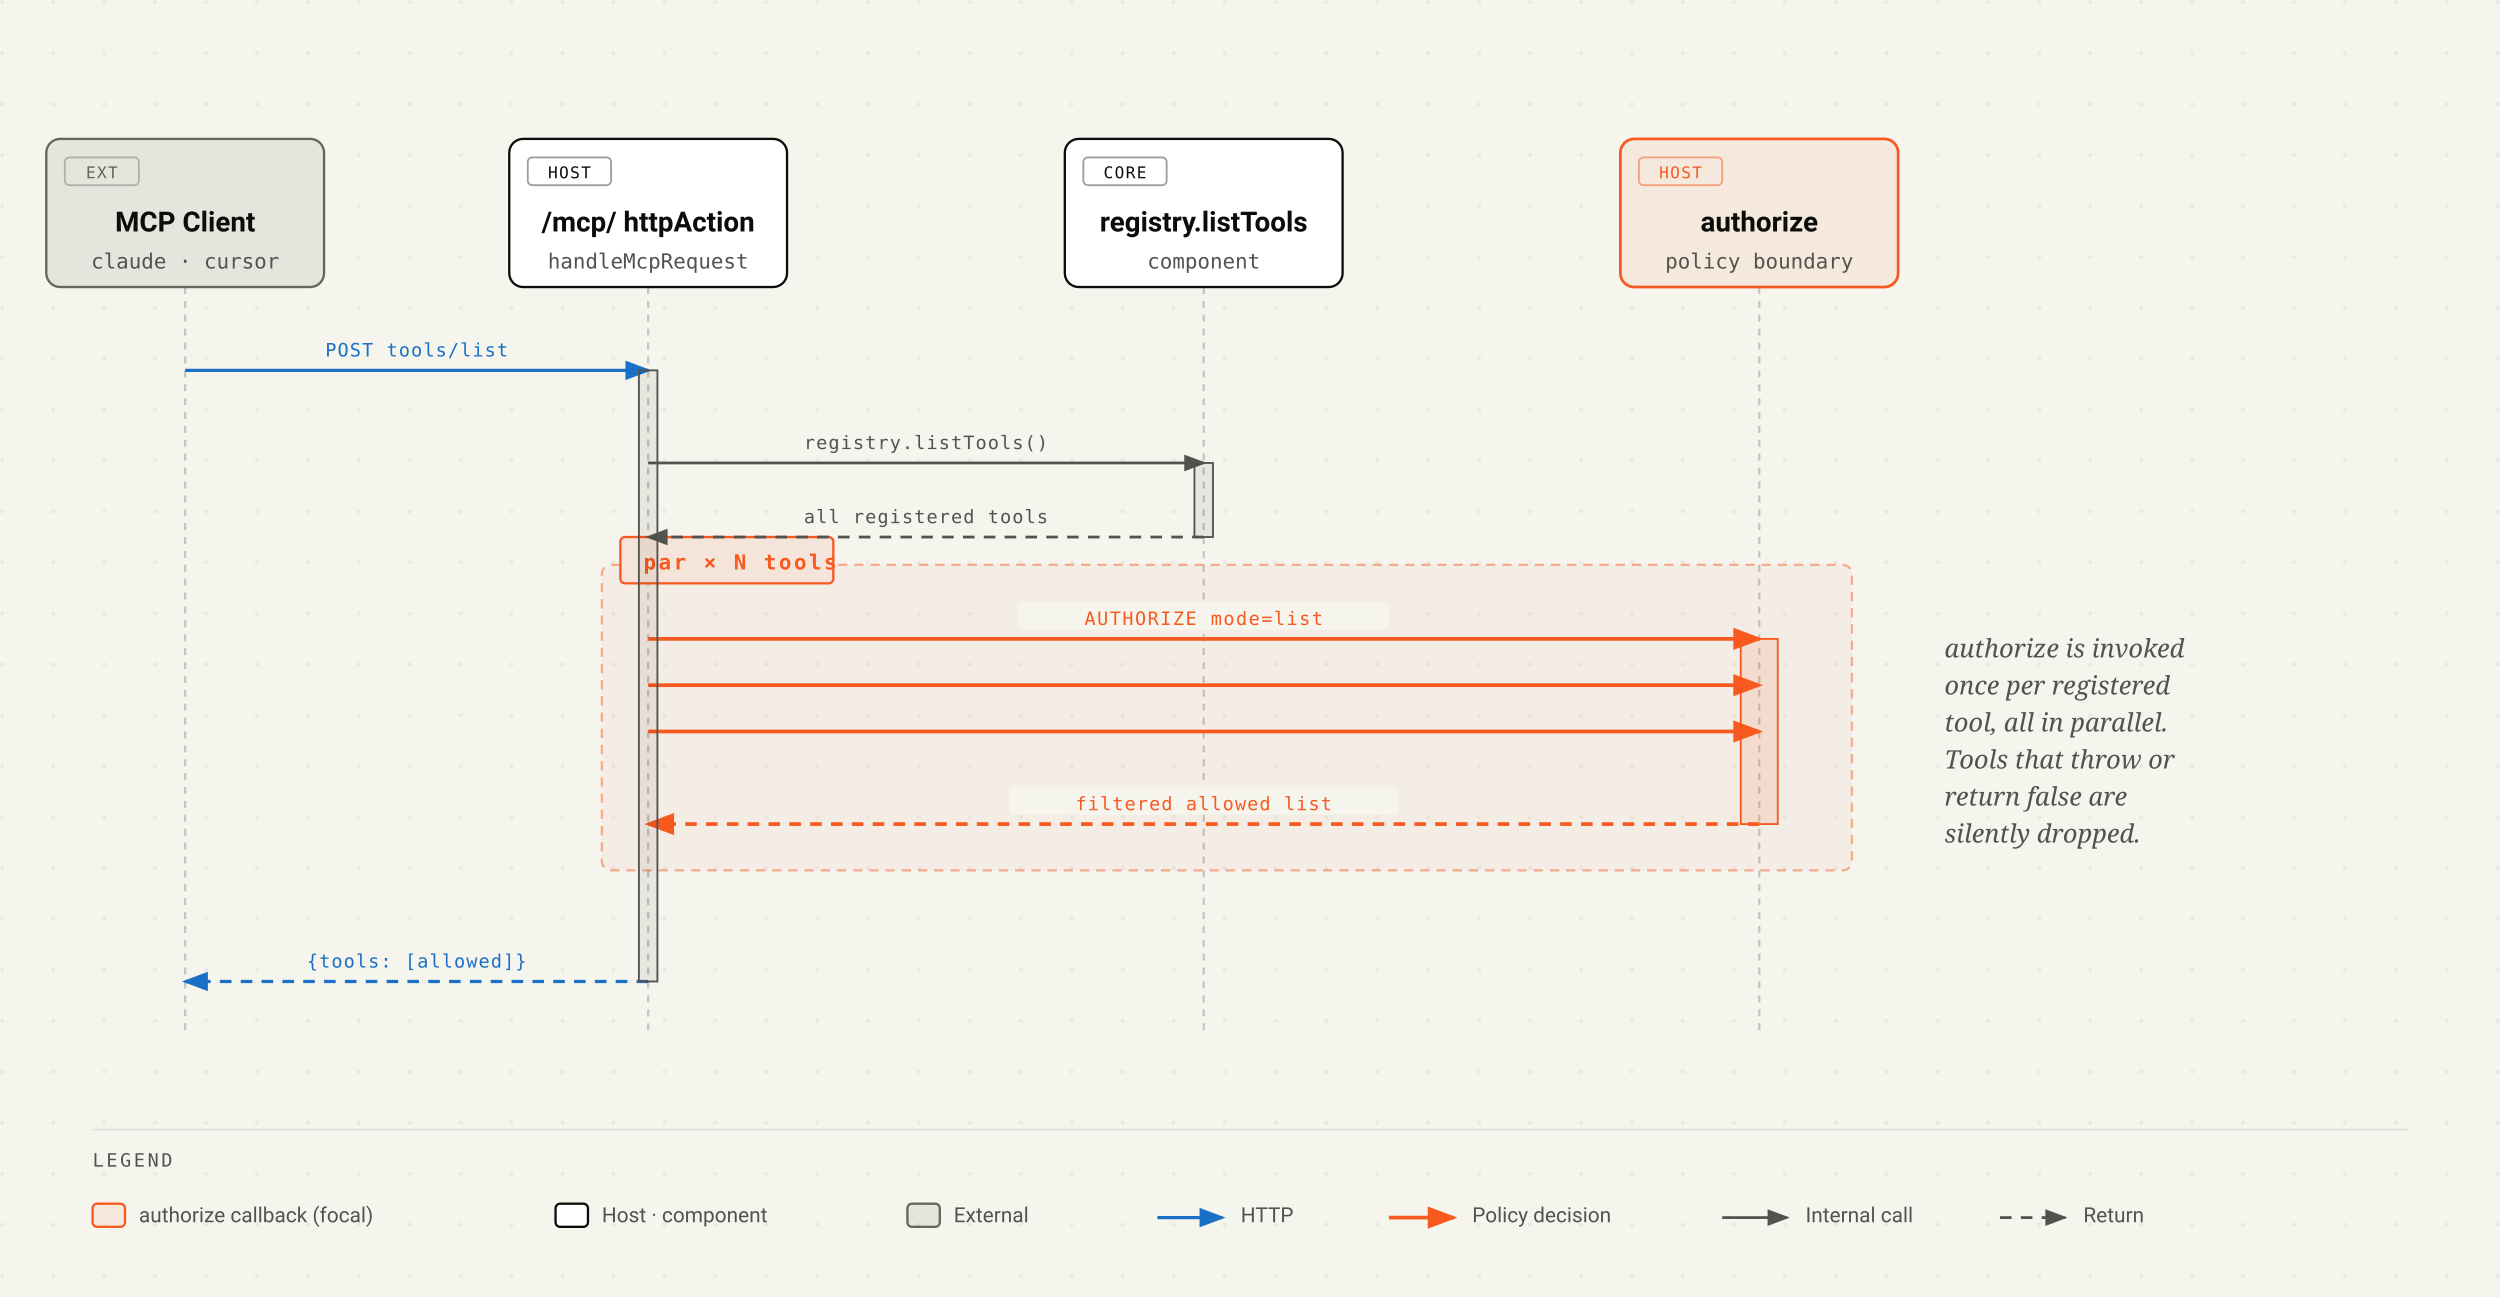
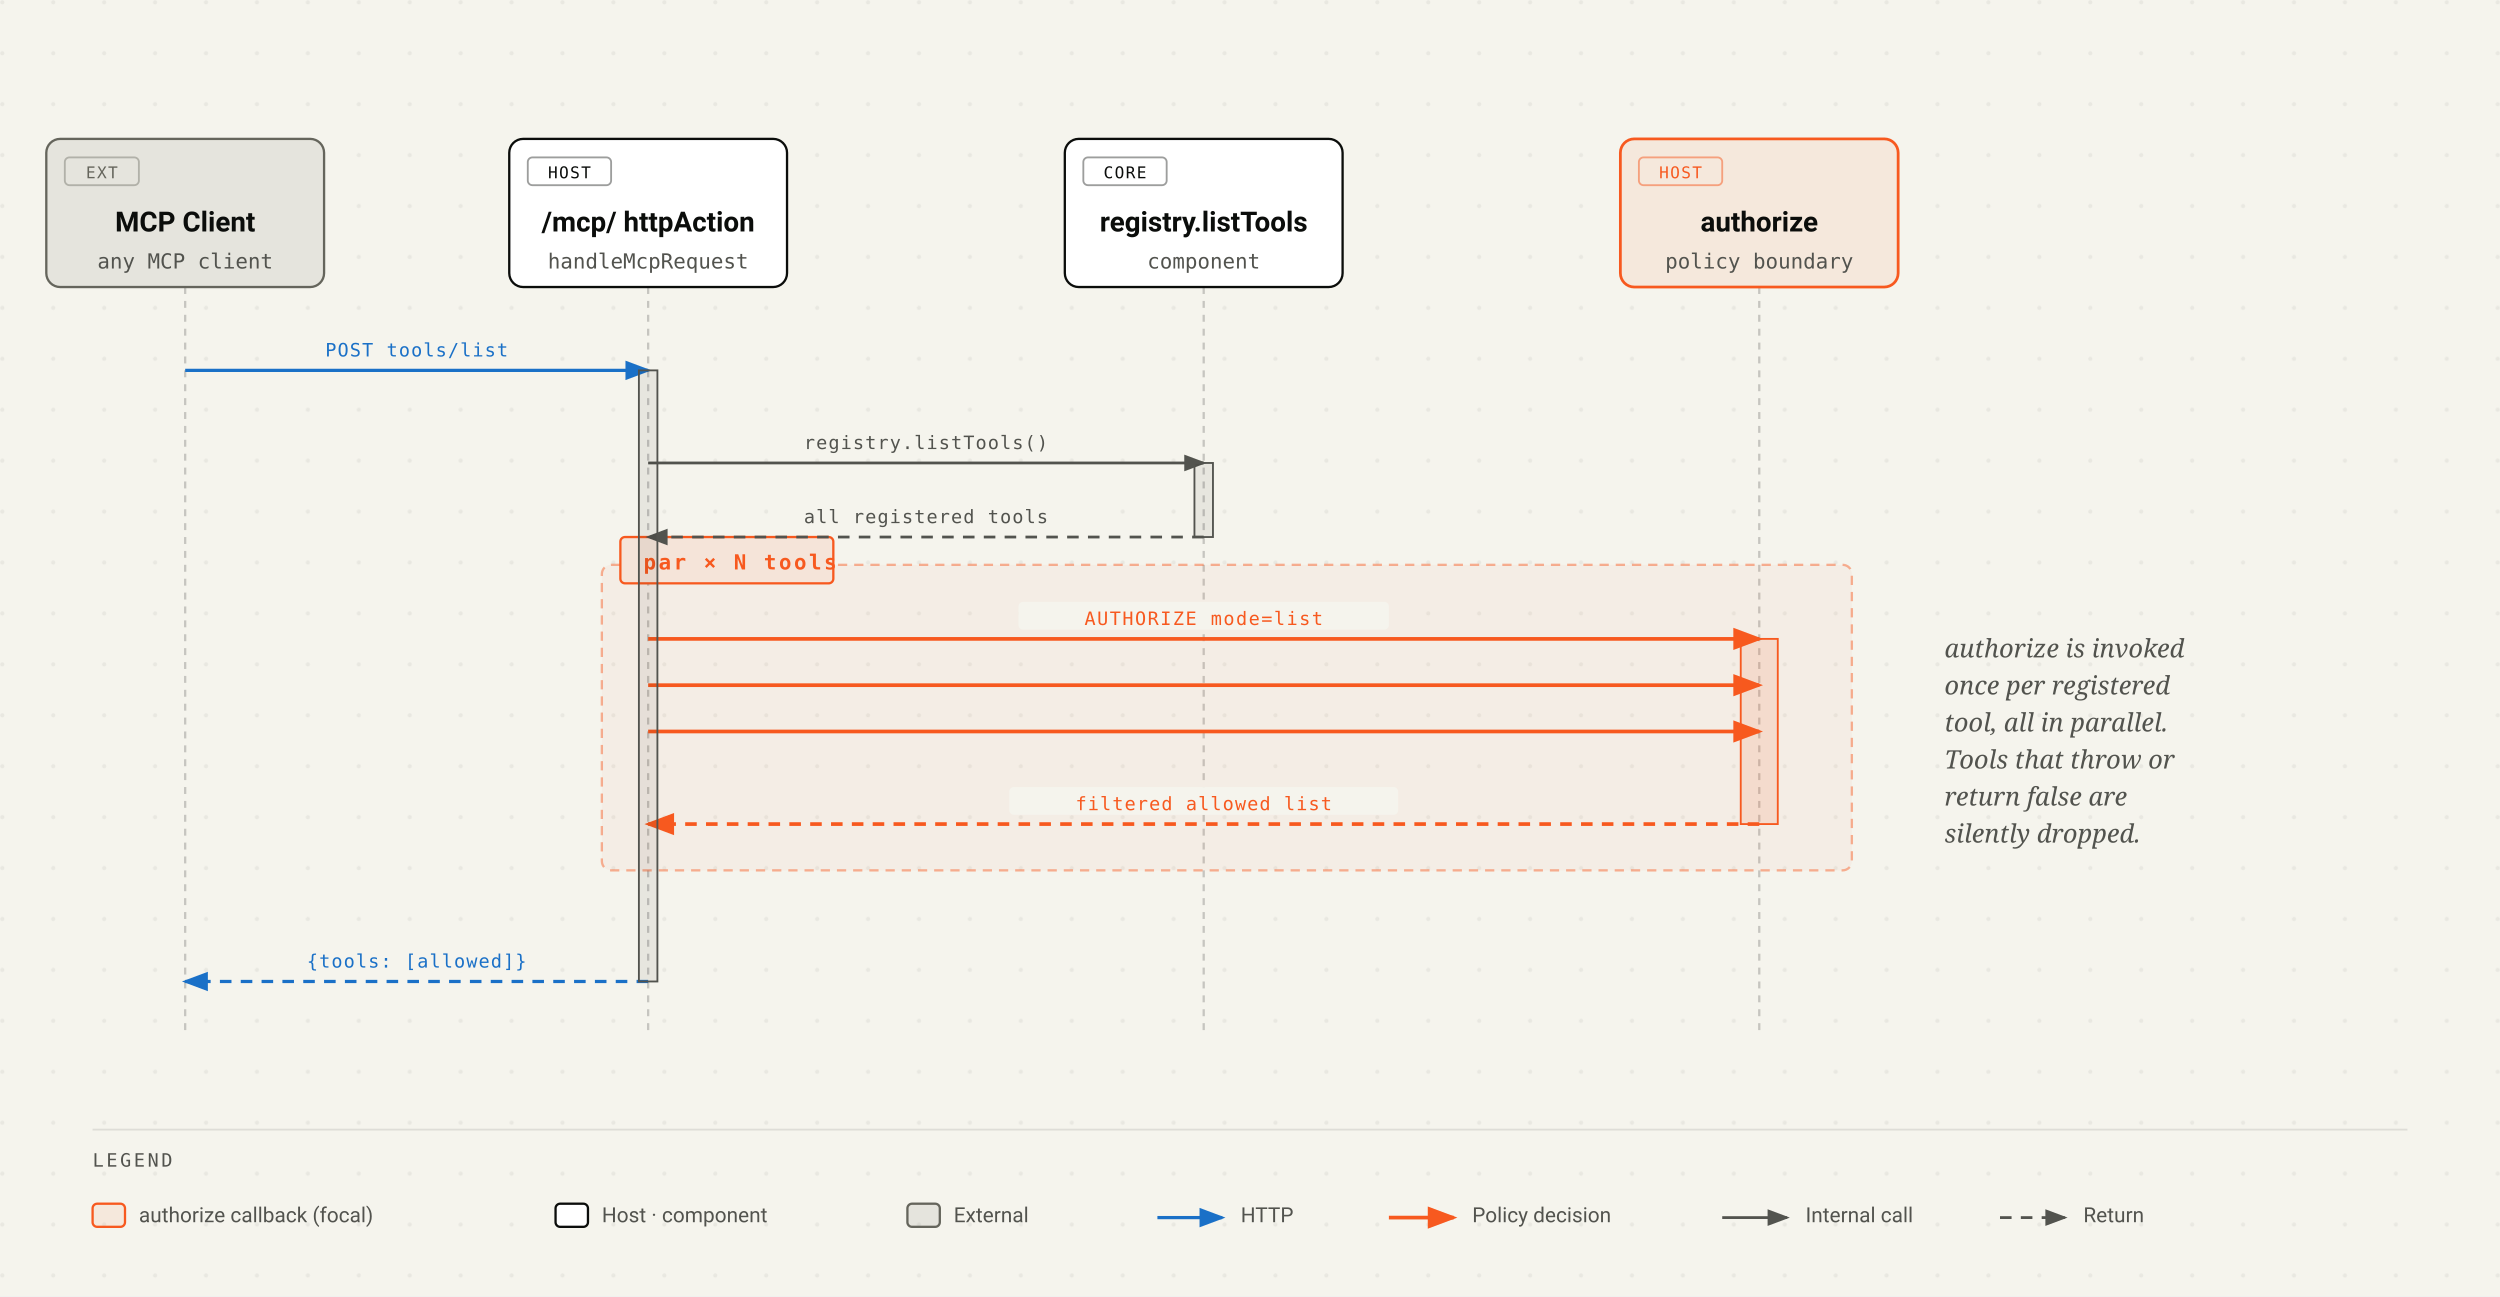
<svg xmlns="http://www.w3.org/2000/svg" viewBox="0 0 1080 560" font-family="'Geist', -apple-system, BlinkMacSystemFont, 'Segoe UI', Roboto, sans-serif">
  <defs>
    <pattern id="dots" width="22" height="22" patternUnits="userSpaceOnUse">
      <circle cx="1" cy="1" r="0.9" fill="rgba(11,13,11,0.10)" />
    </pattern>
    <marker id="arrow" markerWidth="8" markerHeight="6" refX="7" refY="3" orient="auto">
      <polygon points="0 0, 8 3, 0 6" fill="#52534e" />
    </marker>
    <marker id="arrow-accent" markerWidth="8" markerHeight="6" refX="7" refY="3" orient="auto">
      <polygon points="0 0, 8 3, 0 6" fill="#f7591f" />
    </marker>
    <marker id="arrow-link" markerWidth="8" markerHeight="6" refX="7" refY="3" orient="auto">
      <polygon points="0 0, 8 3, 0 6" fill="#1a70c7" />
    </marker>
  </defs>
  <rect width="100%" height="100%" fill="#f5f4ed" />
  <rect width="100%" height="100%" fill="url(#dots)" opacity="0.55" />
  <line x1="80" y1="124" x2="80" y2="448" stroke="rgba(11,13,11,0.20)" stroke-width="1" stroke-dasharray="3,3" />
  <line x1="280" y1="124" x2="280" y2="448" stroke="rgba(11,13,11,0.20)" stroke-width="1" stroke-dasharray="3,3" />
  <line x1="520" y1="124" x2="520" y2="448" stroke="rgba(11,13,11,0.20)" stroke-width="1" stroke-dasharray="3,3" />
  <line x1="760" y1="124" x2="760" y2="448" stroke="rgba(11,13,11,0.20)" stroke-width="1" stroke-dasharray="3,3" />
  <rect x="260" y="244" width="540" height="132" rx="4" fill="rgba(247,89,31,0.04)" stroke="rgba(247,89,31,0.45)" stroke-width="1" stroke-dasharray="4,3" />
  <rect x="268" y="232" width="92" height="20" rx="2" fill="#f5f4ed" />
  <rect x="268" y="232" width="92" height="20" rx="2" fill="rgba(247,89,31,0.10)" stroke="#f7591f" stroke-width="1" />
  <text x="278" y="246" fill="#f7591f" font-size="9" font-weight="600" font-family="'Geist Mono', ui-monospace, monospace" letter-spacing="0.12em">par × N tools</text>
  <line x1="80" y1="160" x2="280" y2="160" stroke="#1a70c7" stroke-width="1.4" marker-end="url(#arrow-link)" />
  <line x1="280" y1="200" x2="520" y2="200" stroke="#52534e" stroke-width="1.2" marker-end="url(#arrow)" />
  <line x1="520" y1="232" x2="280" y2="232" stroke="#52534e" stroke-width="1.2" stroke-dasharray="5,4" marker-end="url(#arrow)" />
  <line x1="280" y1="276" x2="760" y2="276" stroke="#f7591f" stroke-width="1.6" marker-end="url(#arrow-accent)" />
  <line x1="280" y1="296" x2="760" y2="296" stroke="#f7591f" stroke-width="1.6" marker-end="url(#arrow-accent)" />
  <line x1="280" y1="316" x2="760" y2="316" stroke="#f7591f" stroke-width="1.6" marker-end="url(#arrow-accent)" />
  <line x1="760" y1="356" x2="280" y2="356" stroke="#f7591f" stroke-width="1.6" stroke-dasharray="5,4" marker-end="url(#arrow-accent)" />
  <line x1="280" y1="424" x2="80" y2="424" stroke="#1a70c7" stroke-width="1.4" stroke-dasharray="5,4" marker-end="url(#arrow-link)" />
  <rect x="276" y="160" width="8" height="264" fill="rgba(11,13,11,0.06)" stroke="#52534e" stroke-width="0.8" />
  <rect x="516" y="200" width="8" height="32" fill="rgba(11,13,11,0.06)" stroke="#52534e" stroke-width="0.8" />
  <rect x="752" y="276" width="16" height="80" fill="rgba(247,89,31,0.12)" stroke="#f7591f" stroke-width="0.8" />
  <rect x="120" y="144" width="120" height="12" rx="2" fill="#f5f4ed" />
  <text x="180" y="154" fill="#1a70c7" font-size="8" font-family="'Geist Mono', ui-monospace, monospace" text-anchor="middle" letter-spacing="0.06em">POST tools/list</text>
  <rect x="340" y="184" width="120" height="12" rx="2" fill="#f5f4ed" />
  <text x="400" y="194" fill="#52534e" font-size="8" font-family="'Geist Mono', ui-monospace, monospace" text-anchor="middle" letter-spacing="0.06em">registry.listTools()</text>
  <rect x="332" y="216" width="136" height="12" rx="2" fill="#f5f4ed" />
  <text x="400" y="226" fill="#52534e" font-size="8" font-family="'Geist Mono', ui-monospace, monospace" text-anchor="middle" letter-spacing="0.06em">all registered tools</text>
  <rect x="440" y="260" width="160" height="12" rx="2" fill="#f5f4ed" />
  <text x="520" y="270" fill="#f7591f" font-size="8" font-family="'Geist Mono', ui-monospace, monospace" text-anchor="middle" letter-spacing="0.08em">AUTHORIZE mode=list</text>
  <rect x="436" y="340" width="168" height="12" rx="2" fill="#f5f4ed" />
  <text x="520" y="350" fill="#f7591f" font-size="8" font-family="'Geist Mono', ui-monospace, monospace" text-anchor="middle" letter-spacing="0.06em">filtered allowed list</text>
  <rect x="120" y="408" width="120" height="12" rx="2" fill="#f5f4ed" />
  <text x="180" y="418" fill="#1a70c7" font-size="8" font-family="'Geist Mono', ui-monospace, monospace" text-anchor="middle" letter-spacing="0.06em">{tools: [allowed]}</text>
  <rect x="20" y="60" width="120" height="64" rx="6" fill="#f5f4ed" />
  <rect x="20" y="60" width="120" height="64" rx="6" fill="rgba(82,83,78,0.10)" stroke="#65655c" stroke-width="1" />
  <rect x="28" y="68" width="32" height="12" rx="2" fill="transparent" stroke="rgba(101,101,92,0.40)" stroke-width="0.8" />
  <text x="44" y="77" fill="#65655c" font-size="7" font-family="'Geist Mono', ui-monospace, monospace" text-anchor="middle" letter-spacing="0.08em">EXT</text>
  <text x="80" y="100" fill="#0b0d0b" font-size="12" font-weight="600" text-anchor="middle">MCP Client</text>
-   <text x="80" y="116" fill="#52534e" font-size="9" font-family="'Geist Mono', ui-monospace, monospace" text-anchor="middle">claude · cursor</text>
+   <text x="80" y="116" fill="#52534e" font-size="9" font-family="'Geist Mono', ui-monospace, monospace" text-anchor="middle">any MCP client</text>
  <rect x="220" y="60" width="120" height="64" rx="6" fill="#f5f4ed" />
  <rect x="220" y="60" width="120" height="64" rx="6" fill="#ffffff" stroke="#0b0d0b" stroke-width="1" />
  <rect x="228" y="68" width="36" height="12" rx="2" fill="transparent" stroke="rgba(11,13,11,0.40)" stroke-width="0.8" />
  <text x="246" y="77" fill="#0b0d0b" font-size="7" font-family="'Geist Mono', ui-monospace, monospace" text-anchor="middle" letter-spacing="0.08em">HOST</text>
  <text x="280" y="100" fill="#0b0d0b" font-size="12" font-weight="600" text-anchor="middle">/mcp/ httpAction</text>
  <text x="280" y="116" fill="#52534e" font-size="9" font-family="'Geist Mono', ui-monospace, monospace" text-anchor="middle">handleMcpRequest</text>
  <rect x="460" y="60" width="120" height="64" rx="6" fill="#f5f4ed" />
  <rect x="460" y="60" width="120" height="64" rx="6" fill="#ffffff" stroke="#0b0d0b" stroke-width="1" />
  <rect x="468" y="68" width="36" height="12" rx="2" fill="transparent" stroke="rgba(11,13,11,0.40)" stroke-width="0.8" />
  <text x="486" y="77" fill="#0b0d0b" font-size="7" font-family="'Geist Mono', ui-monospace, monospace" text-anchor="middle" letter-spacing="0.08em">CORE</text>
  <text x="520" y="100" fill="#0b0d0b" font-size="12" font-weight="600" text-anchor="middle">registry.listTools</text>
  <text x="520" y="116" fill="#52534e" font-size="9" font-family="'Geist Mono', ui-monospace, monospace" text-anchor="middle">component</text>
  <rect x="700" y="60" width="120" height="64" rx="6" fill="#f5f4ed" />
  <rect x="700" y="60" width="120" height="64" rx="6" fill="rgba(247,89,31,0.08)" stroke="#f7591f" stroke-width="1.2" />
  <rect x="708" y="68" width="36" height="12" rx="2" fill="transparent" stroke="rgba(247,89,31,0.50)" stroke-width="0.8" />
  <text x="726" y="77" fill="#f7591f" font-size="7" font-family="'Geist Mono', ui-monospace, monospace" text-anchor="middle" letter-spacing="0.08em">HOST</text>
  <text x="760" y="100" fill="#0b0d0b" font-size="12" font-weight="600" text-anchor="middle">authorize</text>
  <text x="760" y="116" fill="#52534e" font-size="9" font-family="'Geist Mono', ui-monospace, monospace" text-anchor="middle">policy boundary</text>
  <text x="840" y="284" fill="#52534e" font-size="11" font-style="italic" font-family="'Instrument Serif', Georgia, serif">
    <tspan x="840" dy="0">authorize is invoked</tspan>
    <tspan x="840" dy="16">once per registered</tspan>
    <tspan x="840" dy="16">tool, all in parallel.</tspan>
    <tspan x="840" dy="16">Tools that throw or</tspan>
    <tspan x="840" dy="16">return false are</tspan>
    <tspan x="840" dy="16">silently dropped.</tspan>
  </text>
  <line x1="40" y1="488" x2="1040" y2="488" stroke="rgba(11,13,11,0.10)" stroke-width="0.8" />
  <text x="40" y="504" fill="#52534e" font-size="8" font-family="'Geist Mono', ui-monospace, monospace" letter-spacing="0.14em">LEGEND</text>
  <rect x="40" y="520" width="14" height="10" rx="2" fill="rgba(247,89,31,0.08)" stroke="#f7591f" stroke-width="1" />
  <text x="60" y="528" fill="#52534e" font-size="9">authorize callback (focal)</text>
  <rect x="240" y="520" width="14" height="10" rx="2" fill="#ffffff" stroke="#0b0d0b" stroke-width="1" />
  <text x="260" y="528" fill="#52534e" font-size="9">Host · component</text>
  <rect x="392" y="520" width="14" height="10" rx="2" fill="rgba(82,83,78,0.10)" stroke="#65655c" stroke-width="1" />
  <text x="412" y="528" fill="#52534e" font-size="9">External</text>
  <line x1="500" y1="526" x2="528" y2="526" stroke="#1a70c7" stroke-width="1.4" marker-end="url(#arrow-link)" />
  <text x="536" y="528" fill="#52534e" font-size="9">HTTP</text>
  <line x1="600" y1="526" x2="628" y2="526" stroke="#f7591f" stroke-width="1.6" marker-end="url(#arrow-accent)" />
  <text x="636" y="528" fill="#52534e" font-size="9">Policy decision</text>
  <line x1="744" y1="526" x2="772" y2="526" stroke="#52534e" stroke-width="1.2" marker-end="url(#arrow)" />
  <text x="780" y="528" fill="#52534e" font-size="9">Internal call</text>
  <line x1="864" y1="526" x2="892" y2="526" stroke="#52534e" stroke-width="1.2" stroke-dasharray="5,4" marker-end="url(#arrow)" />
  <text x="900" y="528" fill="#52534e" font-size="9">Return</text>
</svg>
